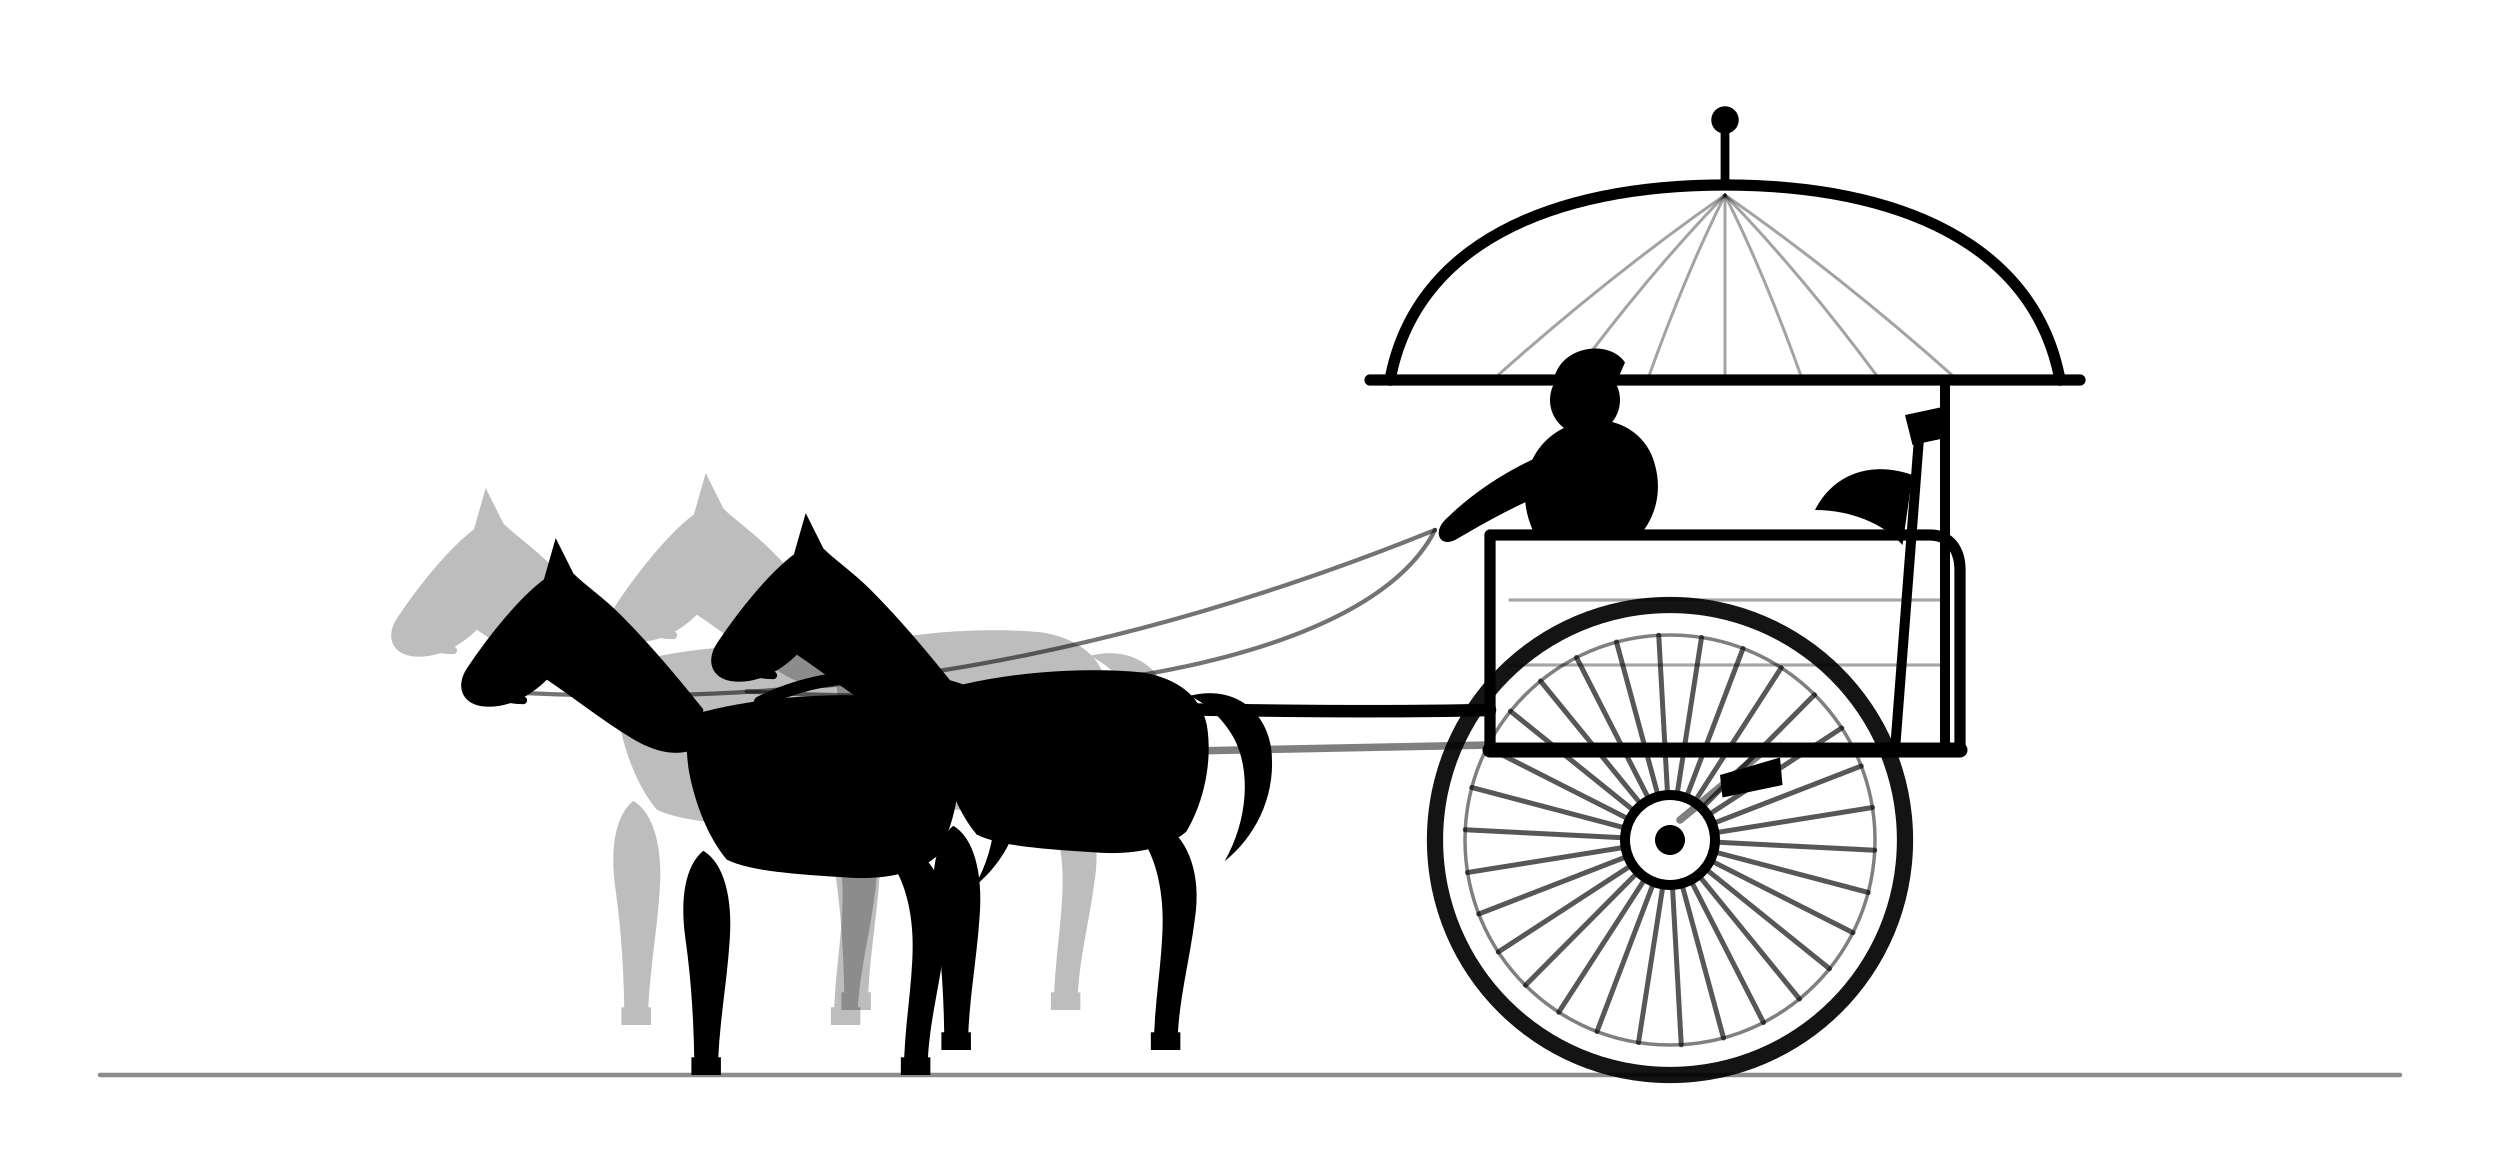
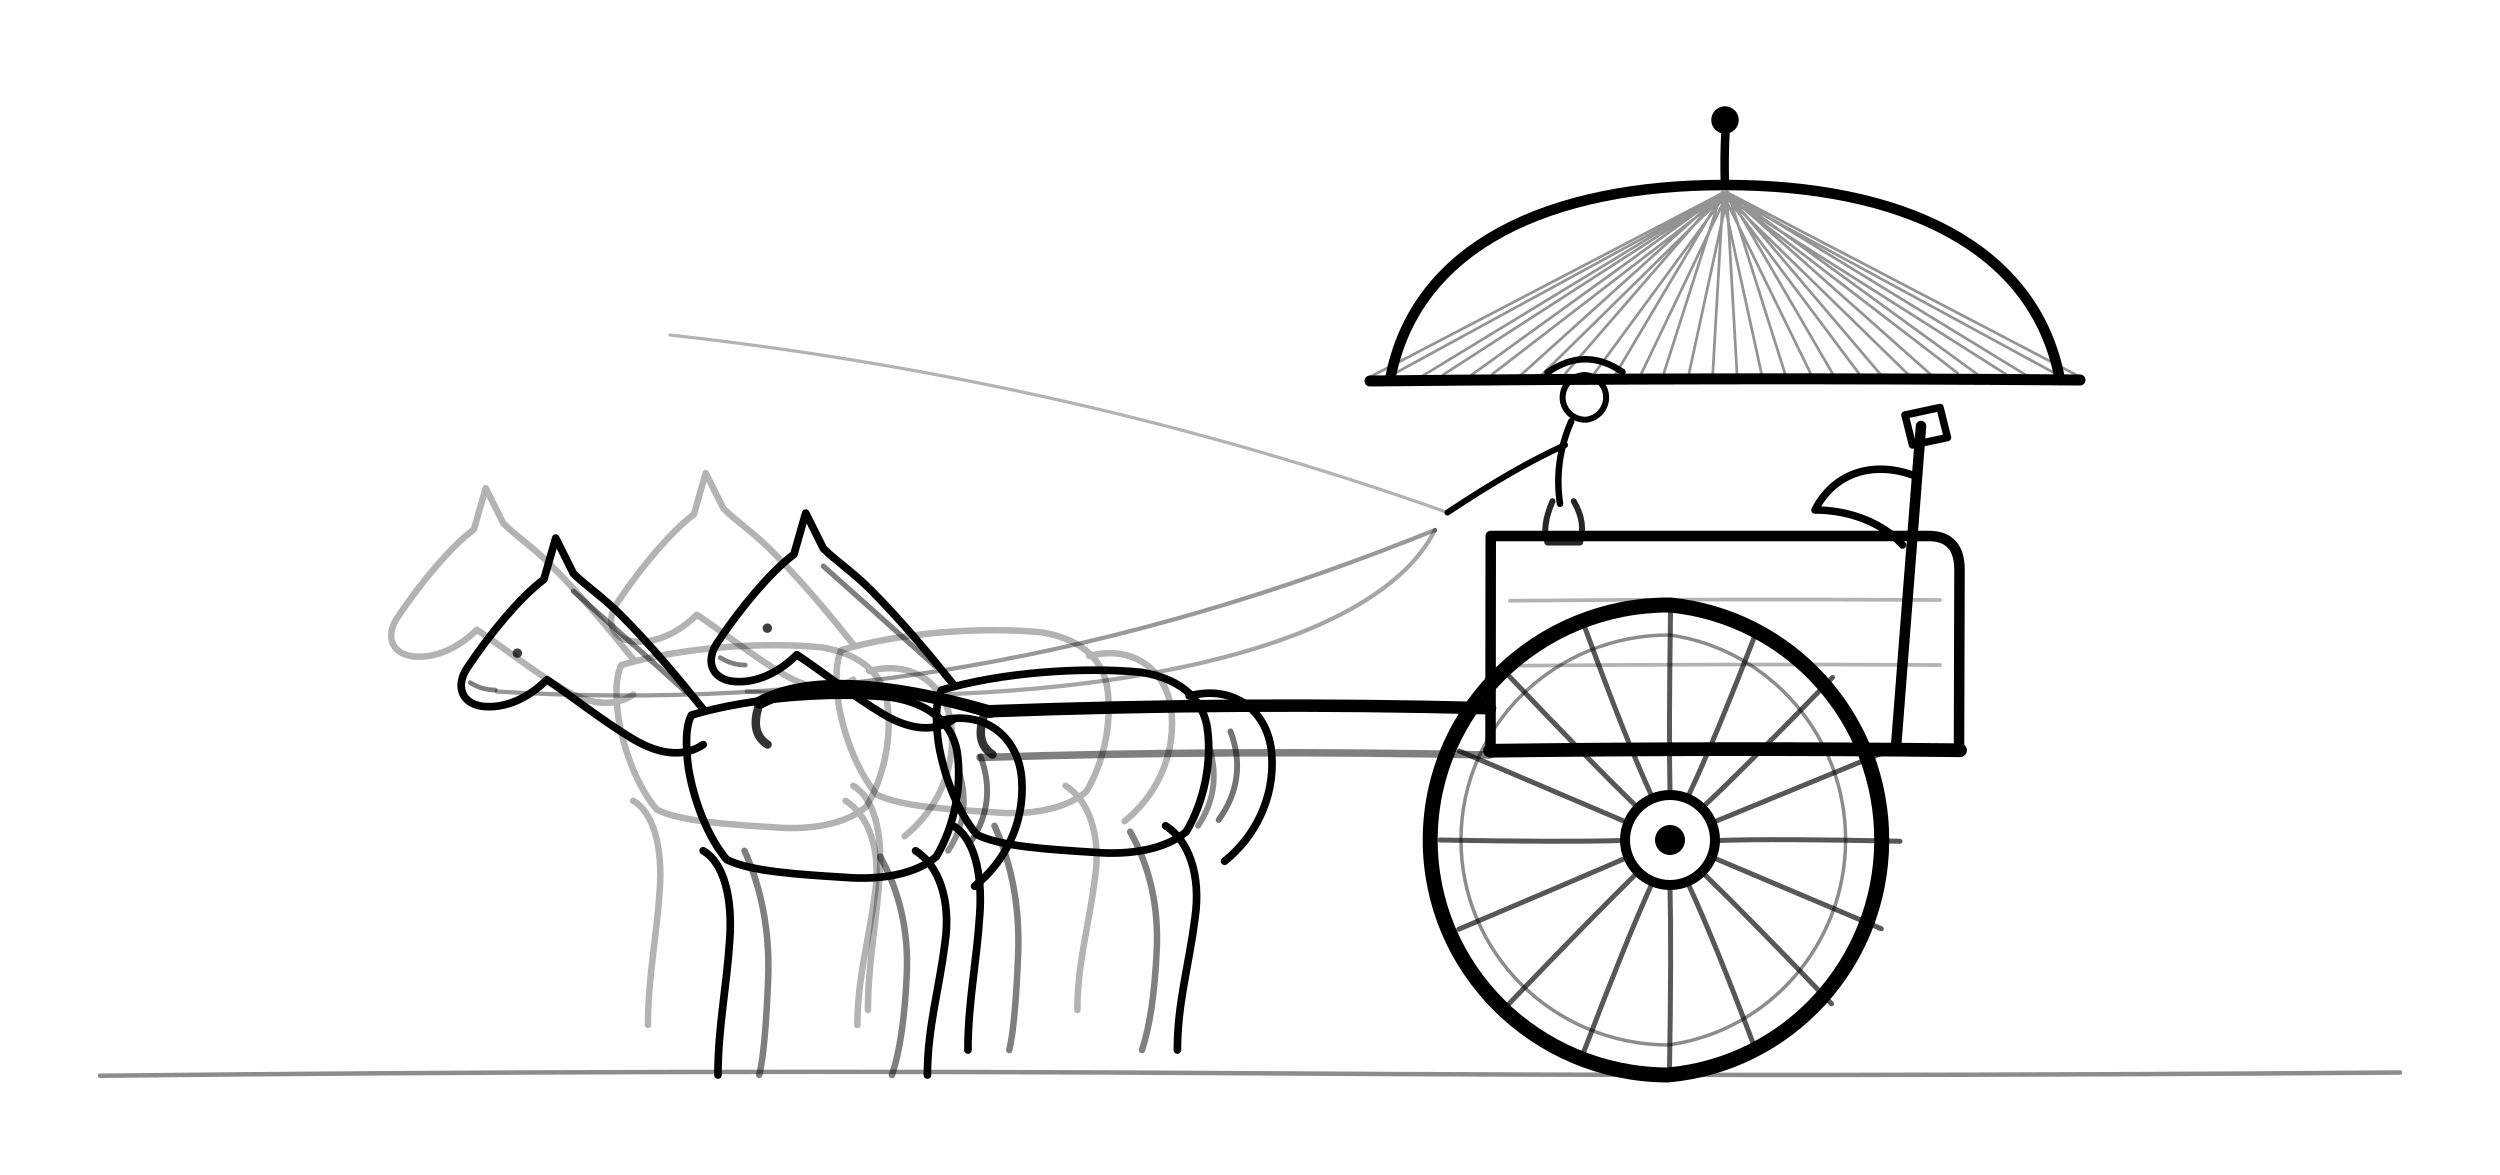
- <svg xmlns="http://www.w3.org/2000/svg" viewBox="0 0 1000 470" fill="none" stroke="currentColor" stroke-linecap="round" stroke-linejoin="round">
-   <path stroke="currentColor" stroke-width="1.8" opacity=".45" fill="none" d="M40 430H960" />
-   <path stroke="currentColor" stroke-width="5" opacity="1" fill="none" d="M304 280.96 C332 266.96 368 266.96 396 280.96" />
-   <path stroke="currentColor" stroke-width="3.4" opacity=".8" fill="none" d="M304 280.96 C300 292.96 306 300.96 313 304.96" />
-   <path stroke="currentColor" stroke-width="3.4" opacity=".8" fill="none" d="M396 280.96 C392 292.96 398 300.96 405 304.96" />
-   <path stroke="currentColor" stroke-width="5" opacity="1" fill="none" d="M392 284.96 C430 280.96 500 286 596 284" />
-   <path stroke="currentColor" stroke-width="3" opacity=".5" fill="none" d="M392 302.96 C430 300.96 500 300 596 298" />
-   <path stroke="currentColor" stroke-width="1.7" opacity=".55" fill="none" d="M198.68 276.6 C328.68 284.6 448.68 262.6 574 212" />
-   <path stroke="currentColor" stroke-width="1.7" opacity=".55" fill="none" d="M298.68 276.6 C428.68 284.6 548.68 262.6 574 212" />
-   <g transform="translate(140 211.76) scale(1.18)" opacity=".26" fill="currentColor" stroke="none">
-     <path d="M176 48 C191 44 203 53 204 68 C205 83 198 96 188 104           C196 90 197 73 191 62 C187 55 181 50 176 48 Z" />
-     <path d=" M92 46 C112 40 140 38 160 40 C172 42 180 48 182 58 C184 70 181 84 175 94 C168 100 156 102 144 101 C128 100 112 99 104 95 C98 88 93 76 91 64 C90 56 90 50 92 46 Z" />
-     <path d=" M96 44 C88 34 78 22 68 12 C62 6 56 2 52 -2 L46 -14 L42 0 C34 6 24 18 16 30 C12 36 14 42 21 43 C29 44 37 40 43 34 C52 40 62 48 72 54 C82 60 90 60 96 56 Z" />
-     <path d="M50 -2 C62 10 74 26 86 42 C78 42 68 36 60 28 C54 18 50 8 50 -2 Z" />
-     <path d="M96 92 C103 96 106 108 105 122 C104 138 101 152 101 168           L93 168 C93 152 92 136 90 122 C88 108 90 97 96 92 Z" />
-     <path d="M168 92 C176 97 180 109 178 123 C176 139 172 152 172 168           L164 168 C164 152 167 138 167 124 C167 110 163 99 158 94 Z" />
-     <path d="M102 168 h-10 v-6 h10 z" />
-     <path d="M173 168 h-10 v-6 h10 z" />
-     <path d="M17 34 C23 39 29 41 35 41" fill="none" stroke="currentColor" stroke-width="2.6" />
+ <svg xmlns="http://www.w3.org/2000/svg" class="a-chariot" viewBox="0 0 1000 470" fill="none" stroke="currentColor" stroke-linecap="round" stroke-linejoin="round">
+   <path d="M40 430.3q230-2.5 460-1t460-.3" stroke-width="1.8" opacity=".45" pathLength="100" />
+   <path d="M198.7 276.6C328.7 284.6 448.7 262.6 574 212" stroke-width="1.7" opacity=".4" pathLength="100" />
+   <path d="M298.7 276.6C428.7 284.6 548.7 262.6 574 212" stroke-width="1.7" opacity=".35" pathLength="100" />
+   <path d="M556 152C566 98 620 74 690 74 760 74 814 98 824 152" stroke-width="4.2" pathLength="100" />
+   <path d="M548 152.4q142-1.5 284-.4" stroke-width="4.4" pathLength="100" />
+   <path d="M690 74.2q-.4-11 .2-21.6" stroke-width="3.4" pathLength="100" />
+   <circle cx="690" cy="48" r="5.5" fill="currentColor" stroke="none" />
+   <path d="M688.5 77.5L548 150.8M691 76.8L557.8 149.4M689.2 77.2L567.6 151.2M690.8 76.6L577.4 149.8M688.7 77.7L587.2 151M691.3 77L597 149.6M689 77.3L606.8 151.4M691 76.9L616.6 150M688.8 77.1L626.3 149.2M690.6 77.4L636.1 151.6M689.4 77L645.9 150.2M690.9 77.6L655.7 151.2M688.6 77.2L665.5 149.4M691.1 77.8L675.3 150.8M689.3 76.7L685.1 149.6M690.7 77.3L694.9 151.3M688.9 77.6L704.7 149.9M691.2 77.1L714.4 150.7M689.1 77.4L724.2 149.3M690.8 76.8L734 151.1M689.5 77.2L743.8 149.7M691 77.7L753.6 151.4M688.7 77L763.4 149.9M690.9 77.5L773.2 150.6M689.2 77.1L783 149.2M691.4 77.3L792.7 151M688.8 77.6L802.5 149.8M691 77L812.3 151.2M689.3 77.2L822.1 149.4M690.7 76.9L831.9 150.7" stroke-width="1.1" opacity=".42" pathLength="100" />
+   <g transform="translate(140 211.76) scale(1.18)" opacity=".3" stroke-width="2.2">
+     <g class="bob">
+       <path d="M96 44C88 34 78 22 68 12 62 6 56 2 52-2L46-14 42 0C34 6 24 18 16 30c-4 6-2 12 5 13 8 1 16-3 22-9 9 6 19 14 29 20 10 6 18 6 24 2" pathLength="100" />
+       <path d="M92 46C112 40 140 38 160 40 172 42 180 48 182 58 184 70 181 84 175 94 168 100 156 102 144 101 128 100 112 99 104 95 98 88 93 76 91 64 90 56 90 50 92 46" pathLength="100" />
+       <path d="M176 48C191 44 203 53 204 68 205 83 198 96 188 104" pathLength="100" />
+       <path d="M96 92C103 96 106 108 105 122 104 138 101 152 101 168" pathLength="100" />
+       <path d="M168 92C176 97 180 109 178 123 176 139 172 152 172 168" pathLength="100" />
+     </g>
  </g>
-   <g transform="translate(228 205.76) scale(1.18)" opacity=".26" fill="currentColor" stroke="none">
-     <path d="M176 48 C191 44 203 53 204 68 C205 83 198 96 188 104           C196 90 197 73 191 62 C187 55 181 50 176 48 Z" />
-     <path d=" M92 46 C112 40 140 38 160 40 C172 42 180 48 182 58 C184 70 181 84 175 94 C168 100 156 102 144 101 C128 100 112 99 104 95 C98 88 93 76 91 64 C90 56 90 50 92 46 Z" />
-     <path d=" M96 44 C88 34 78 22 68 12 C62 6 56 2 52 -2 L46 -14 L42 0 C34 6 24 18 16 30 C12 36 14 42 21 43 C29 44 37 40 43 34 C52 40 62 48 72 54 C82 60 90 60 96 56 Z" />
-     <path d="M50 -2 C62 10 74 26 86 42 C78 42 68 36 60 28 C54 18 50 8 50 -2 Z" />
-     <path d="M96 92 C103 96 106 108 105 122 C104 138 101 152 101 168           L93 168 C93 152 92 136 90 122 C88 108 90 97 96 92 Z" />
-     <path d="M168 92 C176 97 180 109 178 123 C176 139 172 152 172 168           L164 168 C164 152 167 138 167 124 C167 110 163 99 158 94 Z" />
-     <path d="M102 168 h-10 v-6 h10 z" />
-     <path d="M173 168 h-10 v-6 h10 z" />
-     <path d="M17 34 C23 39 29 41 35 41" fill="none" stroke="currentColor" stroke-width="2.6" />
+   <g transform="translate(228 205.76) scale(1.18)" opacity=".3" stroke-width="2.2">
+     <g class="bob">
+       <path d="M96 44C88 34 78 22 68 12 62 6 56 2 52-2L46-14 42 0C34 6 24 18 16 30c-4 6-2 12 5 13 8 1 16-3 22-9 9 6 19 14 29 20 10 6 18 6 24 2" pathLength="100" />
+       <path d="M92 46C112 40 140 38 160 40 172 42 180 48 182 58 184 70 181 84 175 94 168 100 156 102 144 101 128 100 112 99 104 95 98 88 93 76 91 64 90 56 90 50 92 46" pathLength="100" />
+       <path d="M176 48C191 44 203 53 204 68 205 83 198 96 188 104" pathLength="100" />
+       <path d="M96 92C103 96 106 108 105 122 104 138 101 152 101 168" pathLength="100" />
+       <path d="M168 92C176 97 180 109 178 123 176 139 172 152 172 168" pathLength="100" />
+     </g>
  </g>
-   <g transform="translate(168 231.76) scale(1.18)" opacity="1" fill="currentColor" stroke="none">
-     <path d="M176 48 C191 44 203 53 204 68 C205 83 198 96 188 104           C196 90 197 73 191 62 C187 55 181 50 176 48 Z" />
-     <path d=" M92 46 C112 40 140 38 160 40 C172 42 180 48 182 58 C184 70 181 84 175 94 C168 100 156 102 144 101 C128 100 112 99 104 95 C98 88 93 76 91 64 C90 56 90 50 92 46 Z" />
-     <path d=" M96 44 C88 34 78 22 68 12 C62 6 56 2 52 -2 L46 -14 L42 0 C34 6 24 18 16 30 C12 36 14 42 21 43 C29 44 37 40 43 34 C52 40 62 48 72 54 C82 60 90 60 96 56 Z" />
-     <path d="M50 -2 C62 10 74 26 86 42 C78 42 68 36 60 28 C54 18 50 8 50 -2 Z" />
-     <path d="M96 92 C103 96 106 108 105 122 C104 138 101 152 101 168           L93 168 C93 152 92 136 90 122 C88 108 90 97 96 92 Z" />
-     <path d="M168 92 C176 97 180 109 178 123 C176 139 172 152 172 168           L164 168 C164 152 167 138 167 124 C167 110 163 99 158 94 Z" />
-     <path d="M102 168 h-10 v-6 h10 z" />
-     <path d="M173 168 h-10 v-6 h10 z" />
-     <path d="M17 34 C23 39 29 41 35 41" fill="none" stroke="currentColor" stroke-width="2.6" />
+   <g transform="translate(168 231.76) scale(1.18)" stroke-width="2.6">
+     <g class="bob">
+       <path d="M96 44C88 34 78 22 68 12 62 6 56 2 52-2L46-14 42 0C34 6 24 18 16 30c-4 6-2 12 5 13 8 1 16-3 22-9 9 6 19 14 29 20 10 6 18 6 24 2" pathLength="100" />
+       <path d="M92 46C112 40 140 38 160 40 172 42 180 48 182 58 184 70 181 84 175 94 168 100 156 102 144 101 128 100 112 99 104 95 98 88 93 76 91 64 90 56 90 50 92 46" pathLength="100" />
+       <path d="M176 48C191 44 203 53 204 68 205 83 198 96 188 104" pathLength="100" />
+       <path d="M190 60q6 16-4 30" opacity=".55" stroke-width="2" pathLength="100" />
+       <path d="M183 66q4 14-4 26" opacity=".45" stroke-width="2" pathLength="100" />
+       <path d="M96 92C103 96 106 108 105 122 104 138 101 152 101 168" pathLength="100" />
+       <path d="M168 92C176 97 180 109 178 123 176 139 172 152 172 168" pathLength="100" />
+       <path d="M110 92q9 20 8 44t-3 32" opacity=".5" stroke-width="2.2" pathLength="100" />
+       <path d="M156 94q10 18 9 40t-5 34" opacity=".5" stroke-width="2.2" pathLength="100" />
+       <path d="M90 38Q70 20 52 4" opacity=".5" stroke-width="1.8" pathLength="100" />
+       <circle cx="33" cy="25" r="1.6" fill="currentColor" stroke="none" opacity=".75" />
+       <path d="M17 35q4 2.5 8.5 2.5" opacity=".5" stroke-width="1.6" pathLength="100" />
+     </g>
  </g>
-   <g transform="translate(268 221.76) scale(1.18)" opacity="1" fill="currentColor" stroke="none">
-     <path d="M176 48 C191 44 203 53 204 68 C205 83 198 96 188 104           C196 90 197 73 191 62 C187 55 181 50 176 48 Z" />
-     <path d=" M92 46 C112 40 140 38 160 40 C172 42 180 48 182 58 C184 70 181 84 175 94 C168 100 156 102 144 101 C128 100 112 99 104 95 C98 88 93 76 91 64 C90 56 90 50 92 46 Z" />
-     <path d=" M96 44 C88 34 78 22 68 12 C62 6 56 2 52 -2 L46 -14 L42 0 C34 6 24 18 16 30 C12 36 14 42 21 43 C29 44 37 40 43 34 C52 40 62 48 72 54 C82 60 90 60 96 56 Z" />
-     <path d="M50 -2 C62 10 74 26 86 42 C78 42 68 36 60 28 C54 18 50 8 50 -2 Z" />
-     <path d="M96 92 C103 96 106 108 105 122 C104 138 101 152 101 168           L93 168 C93 152 92 136 90 122 C88 108 90 97 96 92 Z" />
-     <path d="M168 92 C176 97 180 109 178 123 C176 139 172 152 172 168           L164 168 C164 152 167 138 167 124 C167 110 163 99 158 94 Z" />
-     <path d="M102 168 h-10 v-6 h10 z" />
-     <path d="M173 168 h-10 v-6 h10 z" />
-     <path d="M17 34 C23 39 29 41 35 41" fill="none" stroke="currentColor" stroke-width="2.6" />
+   <g transform="translate(268 221.76) scale(1.18)" stroke-width="2.6">
+     <g class="bob">
+       <path d="M96 44C88 34 78 22 68 12 62 6 56 2 52-2L46-14 42 0C34 6 24 18 16 30c-4 6-2 12 5 13 8 1 16-3 22-9 9 6 19 14 29 20 10 6 18 6 24 2" pathLength="100" />
+       <path d="M92 46C112 40 140 38 160 40 172 42 180 48 182 58 184 70 181 84 175 94 168 100 156 102 144 101 128 100 112 99 104 95 98 88 93 76 91 64 90 56 90 50 92 46" pathLength="100" />
+       <path d="M176 48C191 44 203 53 204 68 205 83 198 96 188 104" pathLength="100" />
+       <path d="M190 60q6 16-4 30" opacity=".55" stroke-width="2" pathLength="100" />
+       <path d="M183 66q4 14-4 26" opacity=".45" stroke-width="2" pathLength="100" />
+       <path d="M96 92C103 96 106 108 105 122 104 138 101 152 101 168" pathLength="100" />
+       <path d="M168 92C176 97 180 109 178 123 176 139 172 152 172 168" pathLength="100" />
+       <path d="M110 92q9 20 8 44t-3 32" opacity=".5" stroke-width="2.2" pathLength="100" />
+       <path d="M156 94q10 18 9 40t-5 34" opacity=".5" stroke-width="2.2" pathLength="100" />
+       <path d="M90 38Q70 20 52 4" opacity=".5" stroke-width="1.8" pathLength="100" />
+       <circle cx="33" cy="25" r="1.6" fill="currentColor" stroke="none" opacity=".75" />
+       <path d="M17 35q4 2.5 8.5 2.5" opacity=".5" stroke-width="1.6" pathLength="100" />
+     </g>
  </g>
-   <circle cx="668" cy="336" r="94" stroke="currentColor" stroke-width="6.5" opacity=".92" fill="none" />
-   <circle cx="668" cy="336" r="82" stroke="currentColor" stroke-width="1.4" opacity=".5" fill="none" />
-   <line x1="685.0" y1="336.8" x2="749.9" y2="340.1" stroke="currentColor" stroke-width="2" opacity=".66" fill="none" />
-   <line x1="684.4" y1="340.4" x2="747.3" y2="357.0" stroke="currentColor" stroke-width="2" opacity=".66" fill="none" />
-   <line x1="683.2" y1="343.7" x2="741.2" y2="373.1" stroke="currentColor" stroke-width="2" opacity=".66" fill="none" />
-   <line x1="681.2" y1="346.7" x2="731.8" y2="387.5" stroke="currentColor" stroke-width="2" opacity=".66" fill="none" />
-   <line x1="678.7" y1="349.2" x2="719.8" y2="399.6" stroke="currentColor" stroke-width="2" opacity=".66" fill="none" />
-   <line x1="675.8" y1="351.1" x2="705.4" y2="409.0" stroke="currentColor" stroke-width="2" opacity=".66" fill="none" />
-   <line x1="672.4" y1="352.4" x2="689.4" y2="415.2" stroke="currentColor" stroke-width="2" opacity=".66" fill="none" />
-   <line x1="668.9" y1="353.0" x2="672.5" y2="417.9" stroke="currentColor" stroke-width="2" opacity=".66" fill="none" />
-   <line x1="665.4" y1="352.8" x2="655.4" y2="417.0" stroke="currentColor" stroke-width="2" opacity=".66" fill="none" />
-   <line x1="661.9" y1="351.9" x2="638.8" y2="412.6" stroke="currentColor" stroke-width="2" opacity=".66" fill="none" />
-   <line x1="658.8" y1="350.3" x2="623.5" y2="404.9" stroke="currentColor" stroke-width="2" opacity=".66" fill="none" />
-   <line x1="656.0" y1="348.0" x2="610.2" y2="394.1" stroke="currentColor" stroke-width="2" opacity=".66" fill="none" />
-   <line x1="653.8" y1="345.3" x2="599.3" y2="380.8" stroke="currentColor" stroke-width="2" opacity=".66" fill="none" />
-   <line x1="652.1" y1="342.1" x2="591.5" y2="365.6" stroke="currentColor" stroke-width="2" opacity=".66" fill="none" />
-   <line x1="651.2" y1="338.7" x2="587.0" y2="349.0" stroke="currentColor" stroke-width="2" opacity=".66" fill="none" />
-   <line x1="651.0" y1="335.2" x2="586.1" y2="331.9" stroke="currentColor" stroke-width="2" opacity=".66" fill="none" />
-   <line x1="651.6" y1="331.6" x2="588.7" y2="315.0" stroke="currentColor" stroke-width="2" opacity=".66" fill="none" />
-   <line x1="652.8" y1="328.3" x2="594.8" y2="298.9" stroke="currentColor" stroke-width="2" opacity=".66" fill="none" />
-   <line x1="654.8" y1="325.3" x2="604.2" y2="284.5" stroke="currentColor" stroke-width="2" opacity=".66" fill="none" />
-   <line x1="657.3" y1="322.8" x2="616.2" y2="272.4" stroke="currentColor" stroke-width="2" opacity=".66" fill="none" />
-   <line x1="660.2" y1="320.9" x2="630.6" y2="263.0" stroke="currentColor" stroke-width="2" opacity=".66" fill="none" />
-   <line x1="663.6" y1="319.6" x2="646.6" y2="256.8" stroke="currentColor" stroke-width="2" opacity=".66" fill="none" />
-   <line x1="667.1" y1="319.0" x2="663.5" y2="254.1" stroke="currentColor" stroke-width="2" opacity=".66" fill="none" />
-   <line x1="670.6" y1="319.2" x2="680.6" y2="255.0" stroke="currentColor" stroke-width="2" opacity=".66" fill="none" />
-   <line x1="674.1" y1="320.1" x2="697.2" y2="259.4" stroke="currentColor" stroke-width="2" opacity=".66" fill="none" />
-   <line x1="677.2" y1="321.7" x2="712.5" y2="267.1" stroke="currentColor" stroke-width="2" opacity=".66" fill="none" />
-   <line x1="680.0" y1="324.0" x2="725.8" y2="277.9" stroke="currentColor" stroke-width="2" opacity=".66" fill="none" />
-   <line x1="682.2" y1="326.7" x2="736.7" y2="291.2" stroke="currentColor" stroke-width="2" opacity=".66" fill="none" />
-   <line x1="683.9" y1="329.9" x2="744.5" y2="306.4" stroke="currentColor" stroke-width="2" opacity=".66" fill="none" />
-   <line x1="684.8" y1="333.3" x2="749.0" y2="323.0" stroke="currentColor" stroke-width="2" opacity=".66" fill="none" />
-   <circle cx="668" cy="336" r="18" stroke="currentColor" stroke-width="4" opacity="1" fill="none" />
-   <circle cx="668" cy="336" r="6" fill="currentColor" stroke="none" />
-   <path fill="currentColor" stroke="none" d="M688 310l24 -7l1 11l-24 5z" />
-   <path stroke="currentColor" stroke-width="4.5" opacity="1" fill="none" d="M596 214 H772 C780 214 784 220 784 228 V300 H596 Z" />
-   <path stroke="currentColor" stroke-width="6" opacity="1" fill="none" d="M596 300H784" />
-   <path stroke="currentColor" stroke-width="1.3" opacity=".35" fill="none" d="M604 240 H776" />
-   <path stroke="currentColor" stroke-width="1.3" opacity=".35" fill="none" d="M604 266 H776" />
-   <line x1="706" y1="300" x2="672" y2="328" stroke="currentColor" stroke-width="3" opacity=".5" fill="none" />
-   <path stroke="currentColor" stroke-width="4.5" opacity="1" fill="none" d="M556 152 C566 98 620 74 690 74 C760 74 814 98 824 152" />
-   <path stroke="currentColor" stroke-width="4.5" opacity="1" fill="none" d="M548 152H832" />
-   <path stroke="currentColor" stroke-width="1.2" opacity=".36" fill="none" d="M690 78 Q644 110 597 152" />
-   <path stroke="currentColor" stroke-width="1.2" opacity=".36" fill="none" d="M690 78 Q659 110 628 152" />
-   <path stroke="currentColor" stroke-width="1.2" opacity=".36" fill="none" d="M690 78 Q674 110 659 152" />
-   <path stroke="currentColor" stroke-width="1.2" opacity=".36" fill="none" d="M690 78 Q690 110 690 152" />
-   <path stroke="currentColor" stroke-width="1.2" opacity=".36" fill="none" d="M690 78 Q706 110 721 152" />
-   <path stroke="currentColor" stroke-width="1.2" opacity=".36" fill="none" d="M690 78 Q721 110 752 152" />
-   <path stroke="currentColor" stroke-width="1.2" opacity=".36" fill="none" d="M690 78 Q736 110 783 152" />
-   <path stroke="currentColor" stroke-width="3.5" opacity="1" fill="none" d="M690 74v-22" />
-   <circle cx="690" cy="48" r="5.5" fill="currentColor" stroke="none" />
-   <path stroke="currentColor" stroke-width="4" opacity="1" fill="none" d="M778 152V300" />
-   <path fill="currentColor" stroke="none" d="M614 214 C606 198 610 180 624 172 C640 163 658 170 662 186 C665 197 662 207 656 214 Z" />
-   <circle cx="634" cy="160" r="14" fill="currentColor" stroke="none" />
-   <path fill="currentColor" stroke="none" d="M622 150 C626 138 644 136 650 145 L646 154 L626 155 Z" />
-   <path fill="currentColor" stroke="none" d="M622 180 C606 186 590 196 578 208 C573 213 576 219 582 216 C594 209 608 201 624 195 Z" />
-   <path stroke="currentColor" stroke-width="4" opacity="1" fill="none" d="M758 300 L768 170" />
-   <path fill="currentColor" stroke="none" d="M765 190 C748 184 733 190 726 204 C741 204 754 210 761 218" />
-   <path fill="currentColor" stroke="none" d="M762 166 l14 -3 l3 12 l-14 3z" />
+   <path d="M396 284.5q100-3.8 200-1.2" stroke-width="5" pathLength="100" />
+   <path d="M304 281q28-14.8 92 3.7" stroke-width="5" pathLength="100" />
+   <path d="M304 281q-4.5 12 3 16.8" stroke-width="3.4" opacity=".8" pathLength="100" />
+   <path d="M394 285q-4.5 12 3 16.8" stroke-width="3.4" opacity=".8" pathLength="100" />
+   <path d="M392 303q102-3.2 204-1" stroke-width="3" opacity=".5" pathLength="100" />
+   <path d="M596.3 214.4H772q11.8.3 11.8 13.5l-.2 72.2H596.2z" stroke-width="4.2" pathLength="100" />
+   <path d="M596 300.3q94-1.2 188-.2" stroke-width="5.5" pathLength="100" />
+   <path d="M604 240.3q86-.8 172-.3" stroke-width="1.5" opacity=".3" pathLength="100" />
+   <path d="M604 266.3q86-.8 172-.3" stroke-width="1.5" opacity=".3" pathLength="100" />
+   <path d="M634 150a9.2 9 0 0 1 .4 17.9A9 8.8 0 0 1 634 150" stroke-width="2.4" pathLength="100" />
+   <path d="M619 149q15-10.5 30-.2" stroke-width="2.6" pathLength="100" />
+   <path d="M628.5 168.5q-7 16-4.5 33" stroke-width="2.6" pathLength="100" />
+   <path d="M626 178q-20 9-47 27" stroke-width="2.4" pathLength="100" />
+   <path d="M579 205Q430 152 268 134" stroke-width="1.3" opacity=".3" pathLength="100" />
+   <path d="M621 200.5q-4.5 10.5-2 16.5h13q2.5-8-2.5-16.5" stroke-width="2.4" opacity=".85" pathLength="100" />
+   <path d="M758.3 300.2L768.4 170.4" stroke-width="4.2" pathLength="100" />
+   <path d="M765 190C748 184 733 190 726 204 741 204 754 210 761 218" stroke-width="3" pathLength="100" />
+   <path d="M762 166l14-3 3 12-14 3z" stroke-width="3" pathLength="100" />
+   <path d="M668 242a93.8 94.4 0 0 1-1 188A94.6 93.2 0 0 1 668 242" stroke-width="6" pathLength="100" />
+   <path d="M668 254a82 82.8 0 0 1-.8 164A82.6 81.4 0 0 1 668 254" stroke-width="1.4" opacity=".45" pathLength="100" />
+   <g class="roll">
+     <path d="M668 317q-.5-24 .2-72M675.3 318.4q10.6-22.3 27.9-67.4M681.4 322.6q18.3-17.2 51.6-51.6M685.6 328.8q22.6-9.3 67.3-27.6M687 336.2q24.4-.8 73 .3M685.6 343.2q22.4 9.5 66.9 28.3M681.4 349.4q18 17.4 51.2 52.1M675.3 353.6q10.4 22.4 27.3 67.3M668 355q.6 24.3-.2 73M660.7 353.6q-10.2 22.5-27.3 67.4M654.6 349.4q-17.8 17.5-51.2 52.3M650.4 343.2q-22.2 9.6-66.9 28.5M649 336.2q-24.3.7-73-.2M650.4 328.8q-22.2-9.4-66.7-28.4M654.6 322.6q-17.9-17.3-50.8-52M660.7 318.4q-10.3-22.3-26.6-67" stroke-width="2" opacity=".66" pathLength="100" />
+     <circle cx="668" cy="336" r="18" stroke-width="4" pathLength="100" />
+     <circle cx="668" cy="336" r="6" fill="currentColor" stroke="none" />
+   </g>
</svg>
